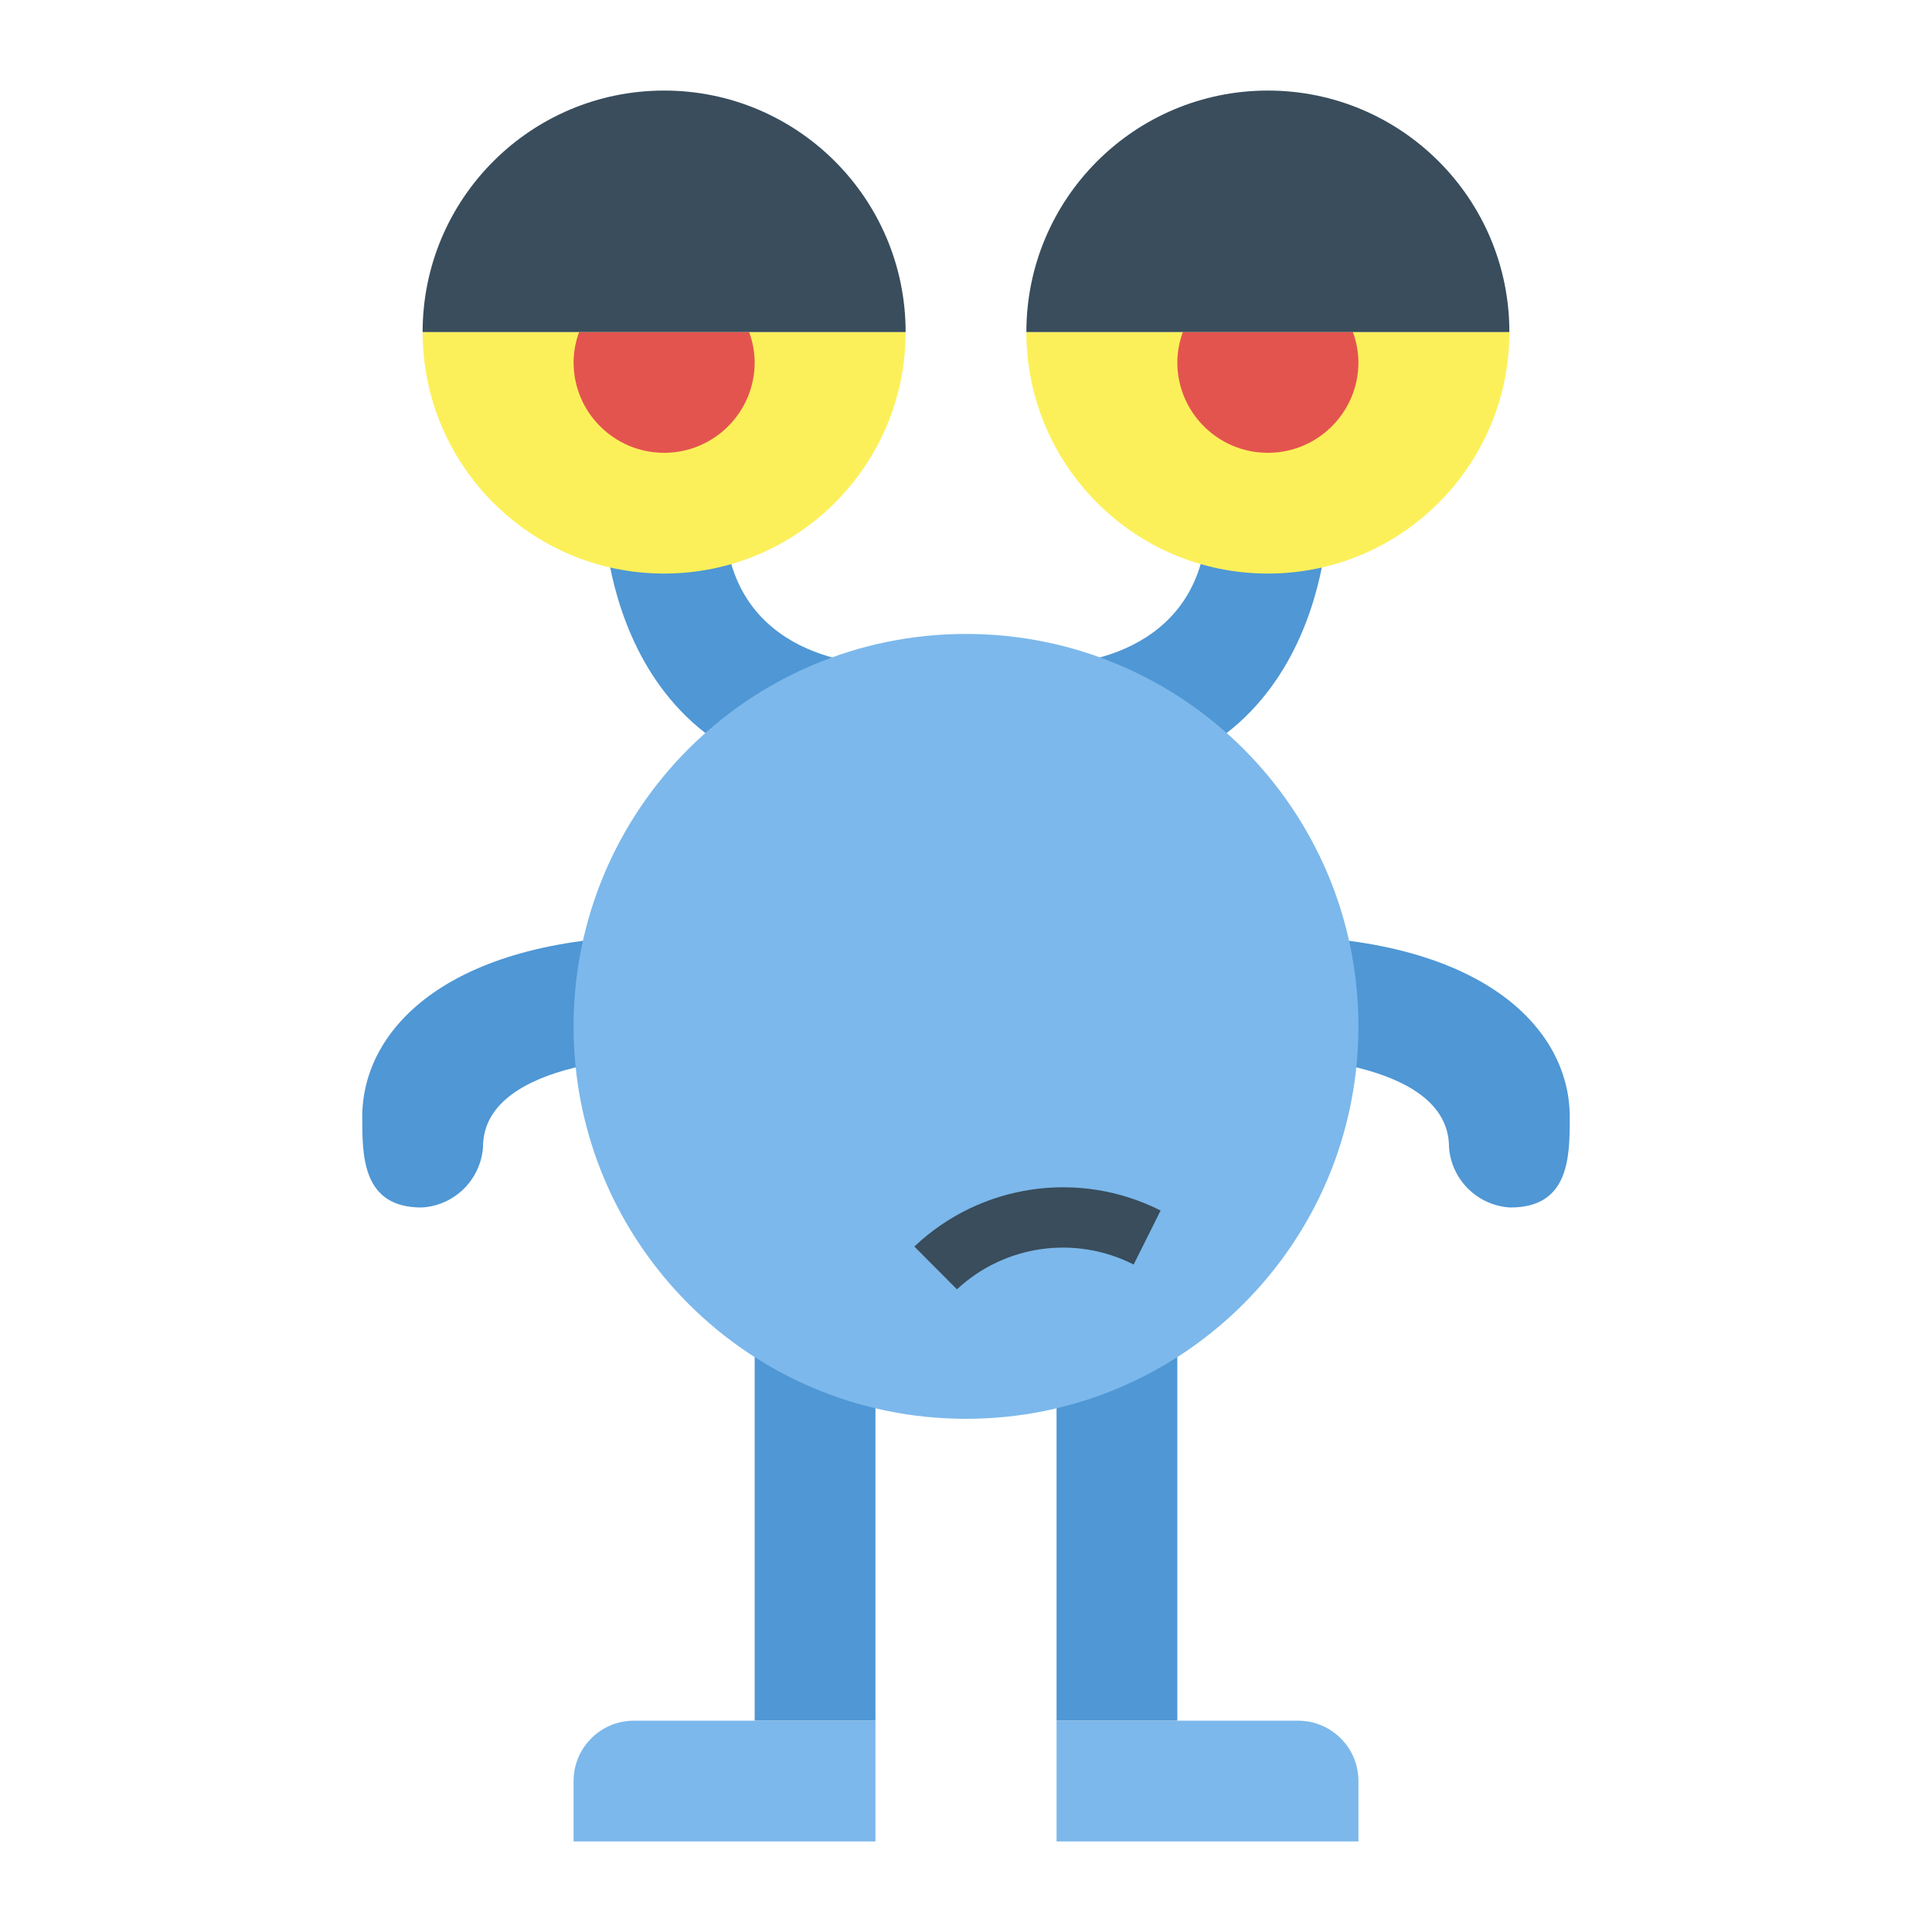
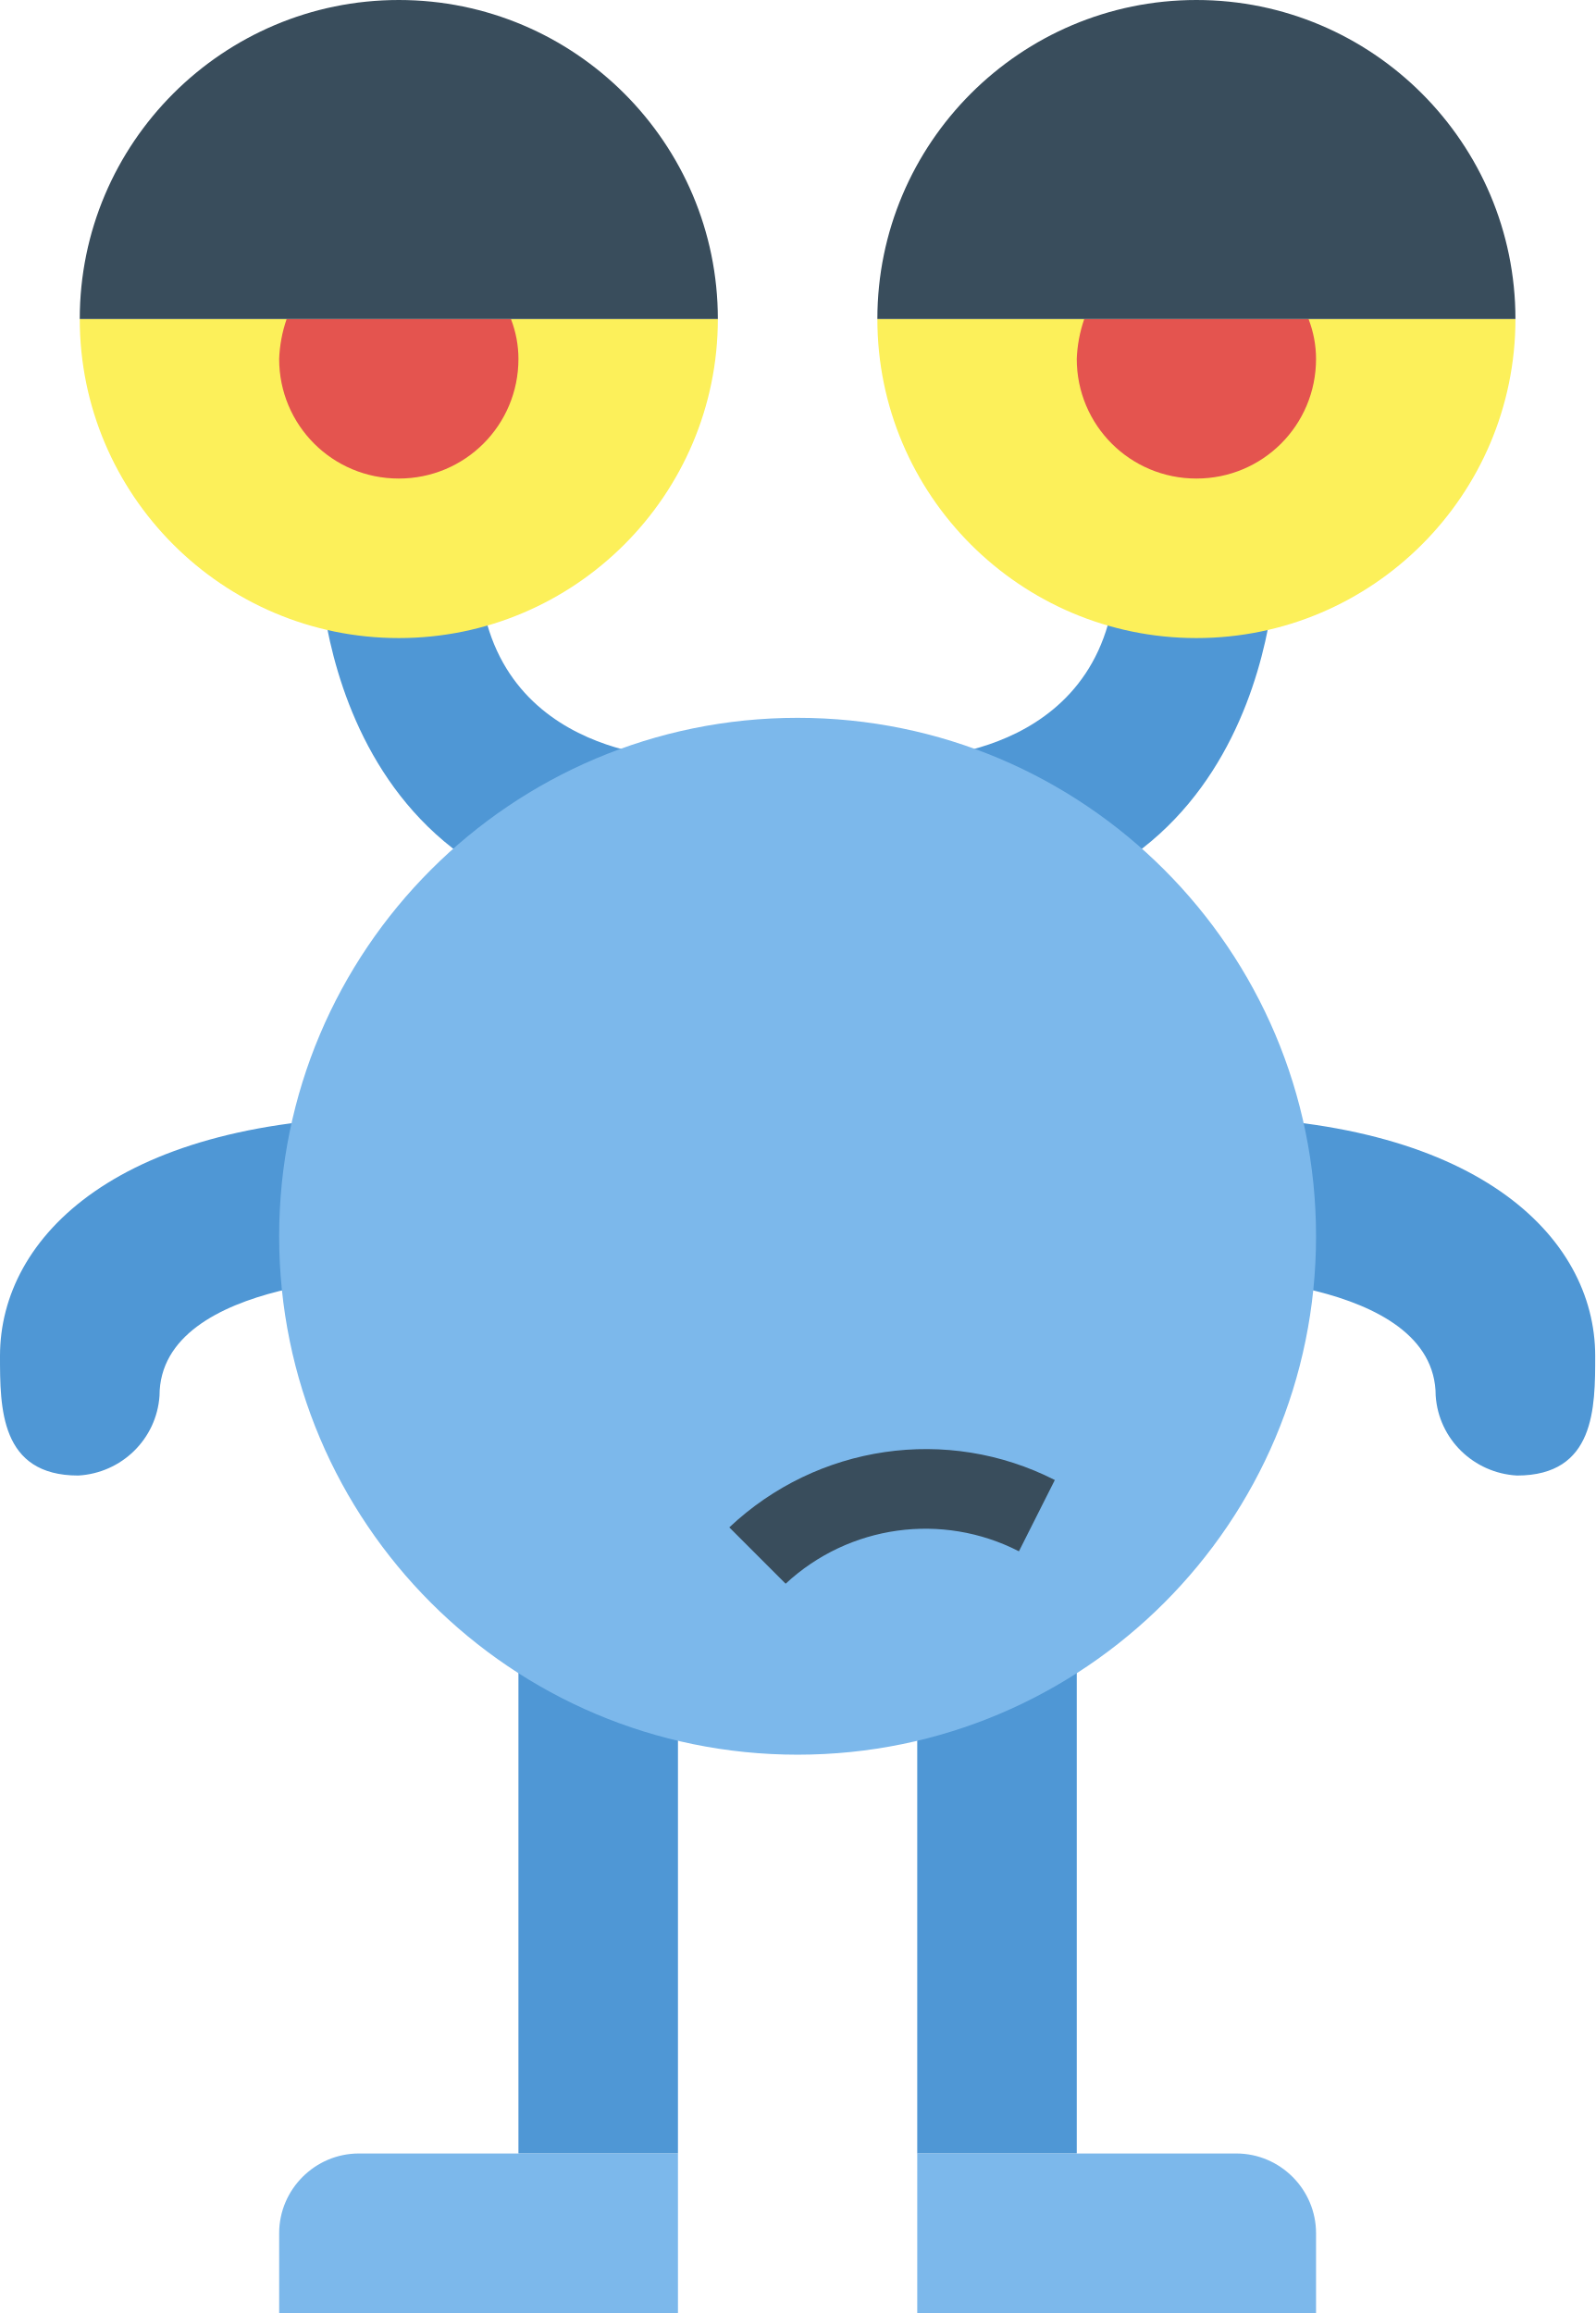
- <svg xmlns="http://www.w3.org/2000/svg" viewBox="0 0 64 64" width="512" height="512">
+ <svg xmlns="http://www.w3.org/2000/svg" version="1.1" id="Capa_1" x="0px" y="0px" viewBox="0 0 320 464" style="enable-background:new 0 0 320 464;" xml:space="preserve">
+   <style type="text/css">
+ 	.st0{fill:#4F97D5;}
+ 	.st1{fill:#7CB8EB;}
+ 	.st2{fill:#FCF05A;}
+ 	.st3{fill:#E4544F;}
+ 	.st4{fill:#394D5C;}
+ </style>
  <g id="flat">
-     <path d="M20,17s0,9,9,9V22s-5,0-5-5Z" style="fill:#4f97d5" />
-     <path d="M12,37c0-3,3-6,10-6v4s-6,0-6,3a2.156,2.156,0,0,1-2.034,2h0C12,40,12,38.3,12,37Z" style="fill:#4f97d5" />
-     <path d="M52,37c0-3-3-6-10-6v4s6,0,6,3a2.156,2.156,0,0,0,2.034,2h0C52,40,52,38.3,52,37Z" style="fill:#4f97d5" />
-     <path d="M44,17s0,9-9,9V22s5,0,5-5Z" style="fill:#4f97d5" />
-     <rect x="25" y="43" width="4" height="14" style="fill:#4f97d5" />
-     <rect x="35" y="43" width="4" height="14" transform="translate(74 100) rotate(-180)" style="fill:#4f97d5" />
-     <circle cx="32" cy="34" r="13" style="fill:#7cb8eb" />
-     <path d="M22,19a8,8,0,0,0,8-8H14A8,8,0,0,0,22,19Z" style="fill:#fcf05a" />
-     <path d="M19.184,11A2.962,2.962,0,0,0,19,12a3,3,0,0,0,6,0,2.962,2.962,0,0,0-.184-1Z" style="fill:#e4544f" />
-     <path d="M22,3h0a8,8,0,0,1,8,8v0a0,0,0,0,1,0,0H14a0,0,0,0,1,0,0v0A8,8,0,0,1,22,3Z" style="fill:#394d5c" />
-     <path d="M42,19a8,8,0,0,0,8-8H34A8,8,0,0,0,42,19Z" style="fill:#fcf05a" />
-     <path d="M39.184,11A2.962,2.962,0,0,0,39,12a3,3,0,0,0,6,0,2.962,2.962,0,0,0-.184-1Z" style="fill:#e4544f" />
-     <path d="M42,3h0a8,8,0,0,1,8,8v0a0,0,0,0,1,0,0H34a0,0,0,0,1,0,0v0A8,8,0,0,1,42,3Z" style="fill:#394d5c" />
-     <path d="M31.7,42.711l-1.411-1.418A7.165,7.165,0,0,1,38.447,40.1l-.894,1.79A5.155,5.155,0,0,0,31.7,42.711Z" style="fill:#394d5c" />
-     <path d="M21,57h8a0,0,0,0,1,0,0v4a0,0,0,0,1,0,0H19a0,0,0,0,1,0,0V59A2,2,0,0,1,21,57Z" style="fill:#7cb8eb" />
-     <path d="M35,57H45a0,0,0,0,1,0,0v4a0,0,0,0,1,0,0H37a2,2,0,0,1-2-2V57A0,0,0,0,1,35,57Z" transform="translate(80 118) rotate(-180)" style="fill:#7cb8eb" />
+     <path class="st0" d="M64,112c0,0,0,72,72,72v-32c0,0-40,0-40-40H64z" />
+     <path class="st0" d="M0,272c0-24,24-48,80-48v32c0,0-48,0-48,24c-0.6,8.7-7.6,15.5-16.3,16l0,0C0,296,0,282.4,0,272z" />
+     <path class="st0" d="M320,272c0-24-24-48-80-48v32c0,0,48,0,48,24c0.6,8.7,7.6,15.5,16.3,16l0,0C320,296,320,282.4,320,272z" />
+     <path class="st0" d="M256,112c0,0,0,72-72,72v-32c0,0,40,0,40-40H256z" />
+     <rect x="104" y="320" class="st0" width="32" height="112" />
+     <rect x="184" y="320" class="st0" width="32" height="112" />
+     <circle class="st1" cx="160" cy="248" r="104" />
+     <path class="st2" d="M80,128c35.3,0,64-28.7,64-64H16C16,99.3,44.7,128,80,128z" />
+     <path class="st3" d="M57.5,64c-0.9,2.6-1.4,5.3-1.5,8c0,13.3,10.7,24,24,24s24-10.7,24-24c0-2.7-0.5-5.4-1.5-8H57.5z" />
+     <path class="st4" d="M80,0L80,0c35.3,0,64,28.7,64,64l0,0l0,0H16l0,0l0,0C16,28.7,44.7,0,80,0z" />
+     <path class="st2" d="M240,128c35.3,0,64-28.7,64-64H176C176,99.3,204.7,128,240,128z" />
+     <path class="st3" d="M217.5,64c-0.9,2.6-1.4,5.3-1.5,8c0,13.3,10.7,24,24,24s24-10.7,24-24c0-2.7-0.5-5.4-1.5-8H217.5z" />
+     <path class="st4" d="M240,0L240,0c35.3,0,64,28.7,64,64l0,0l0,0H176l0,0l0,0C176,28.7,204.7,0,240,0z" />
+     <path class="st4" d="M157.6,317.7l-11.3-11.3c17.6-16.6,43.7-20.5,65.3-9.5l-7.2,14.3C189,303.3,170.3,305.9,157.6,317.7z" />
+     <path class="st1" d="M72,432h64l0,0v32l0,0H56l0,0v-16C56,439.2,63.2,432,72,432z" />
+     <path class="st1" d="M264,464h-80l0,0v-32l0,0h64c8.8,0,16,7.2,16,16V464L264,464z" />
  </g>
</svg>
